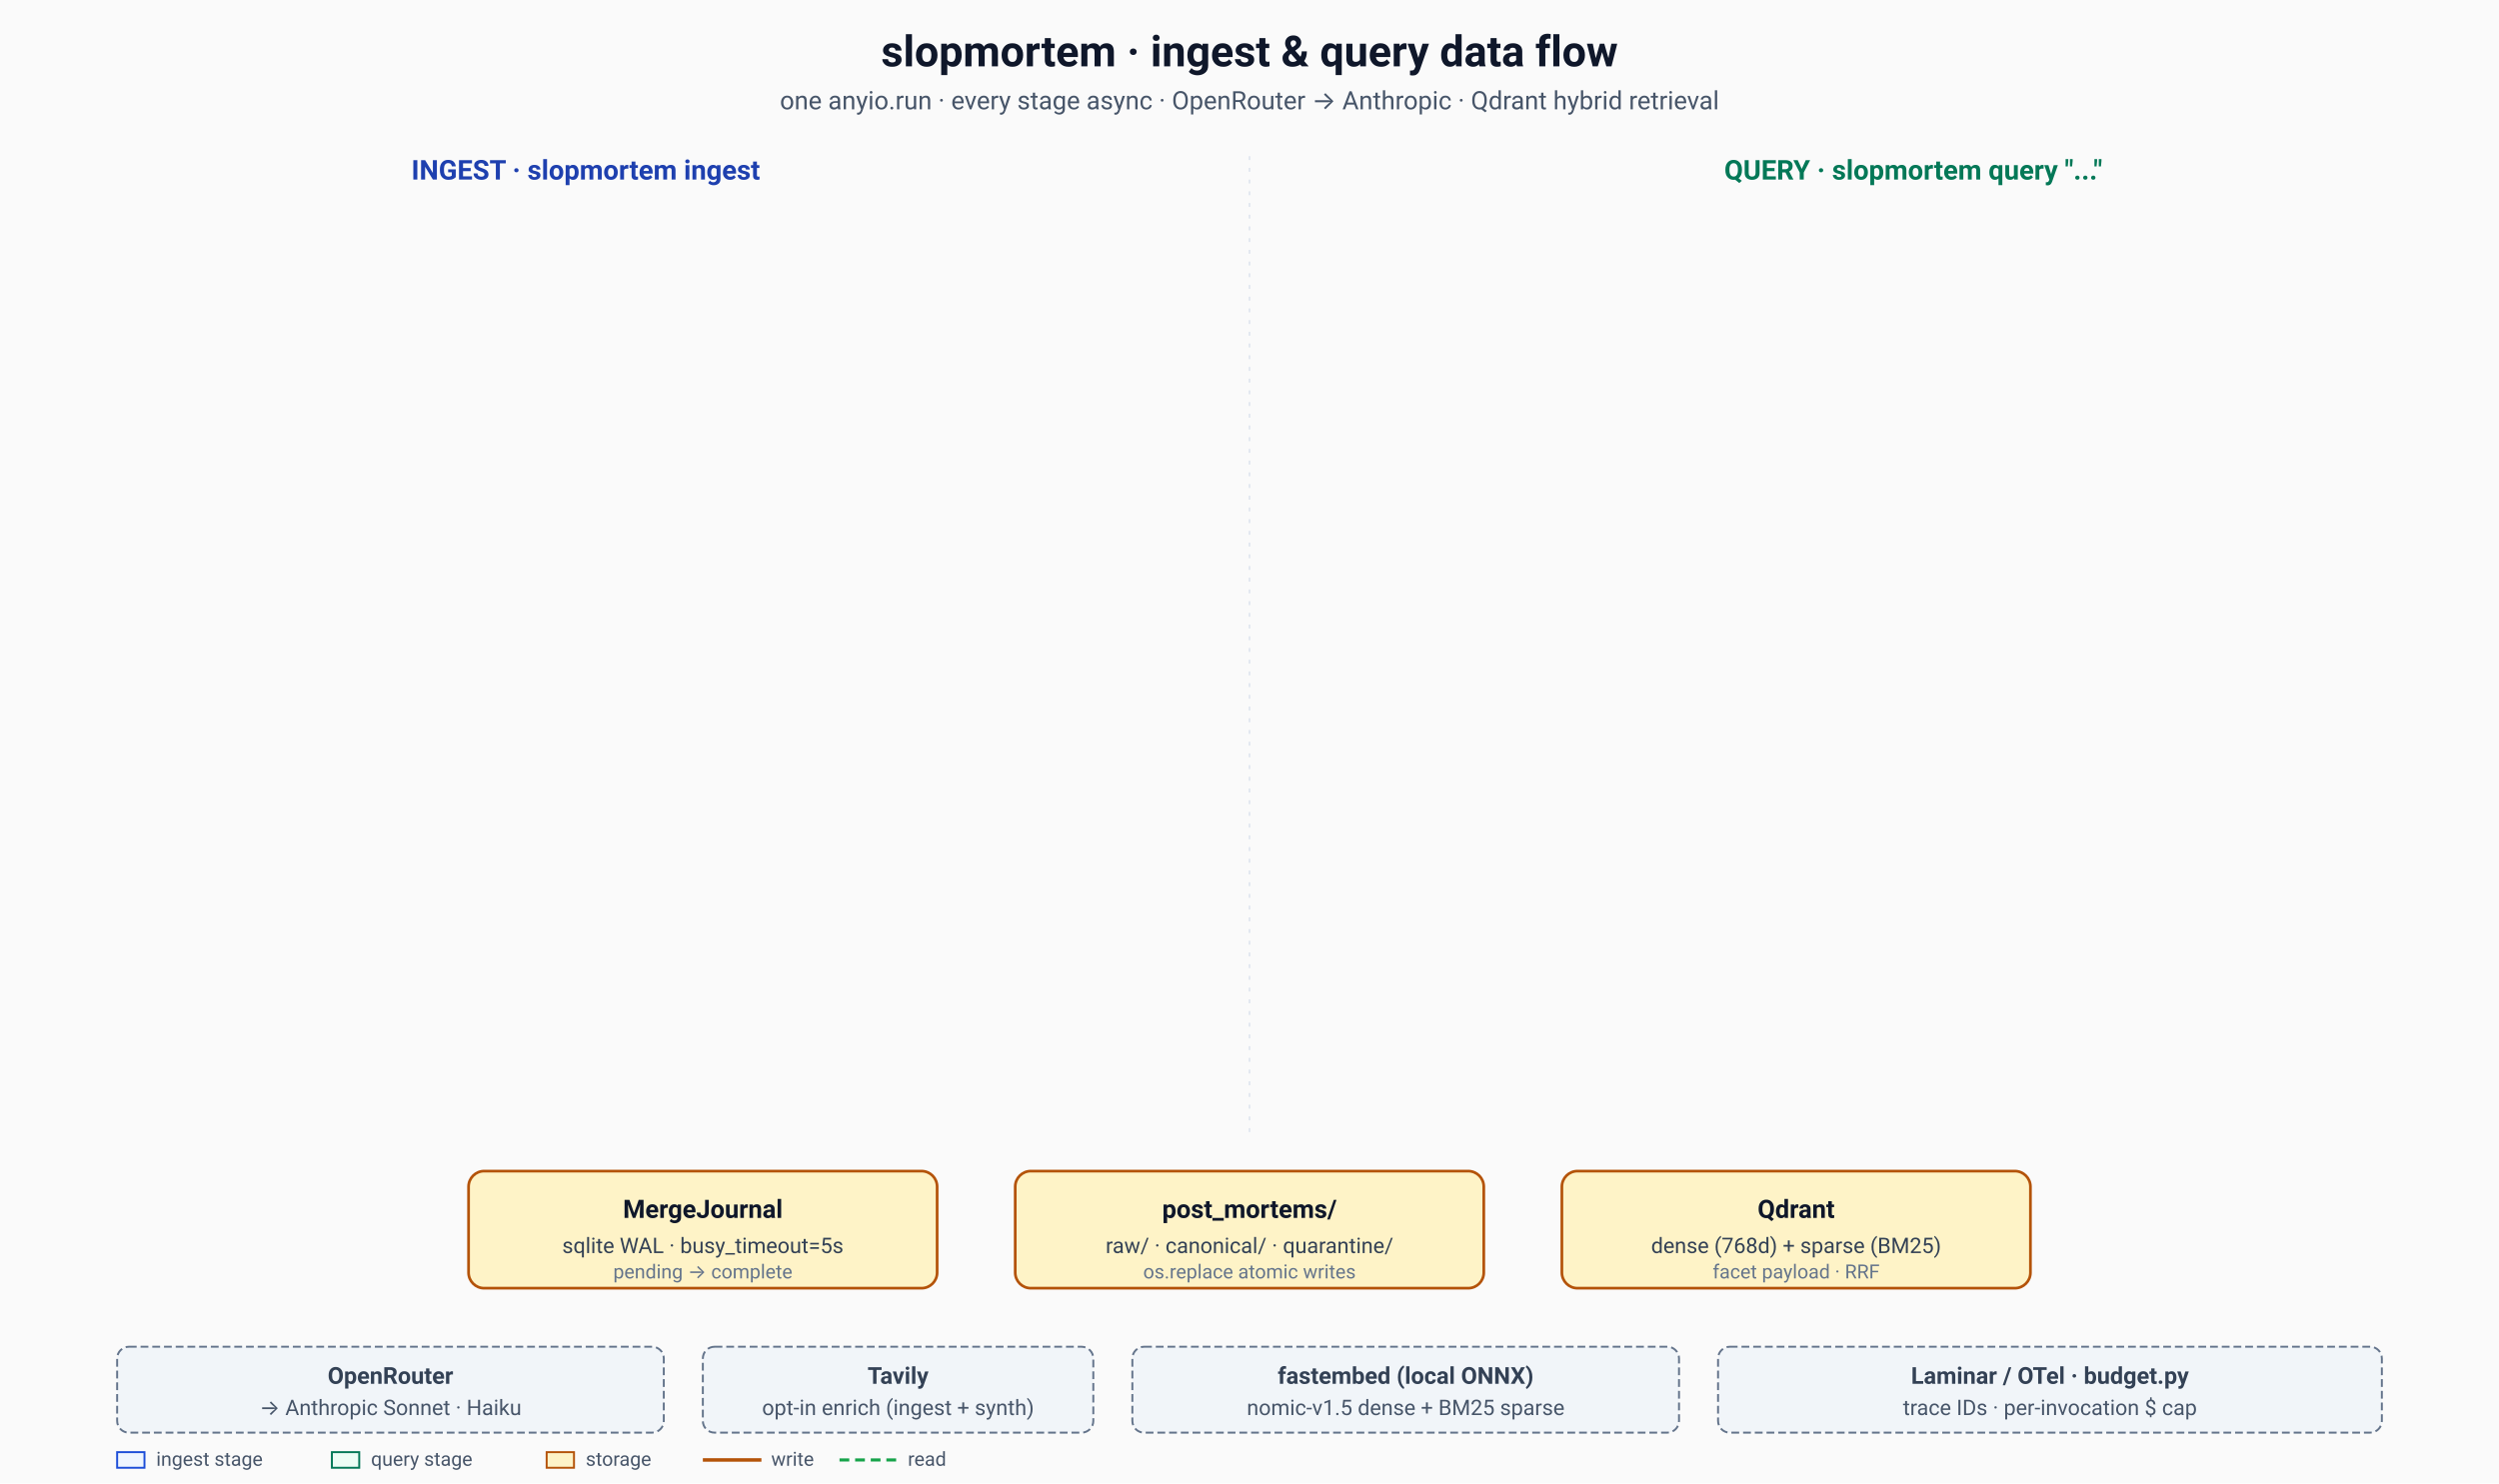
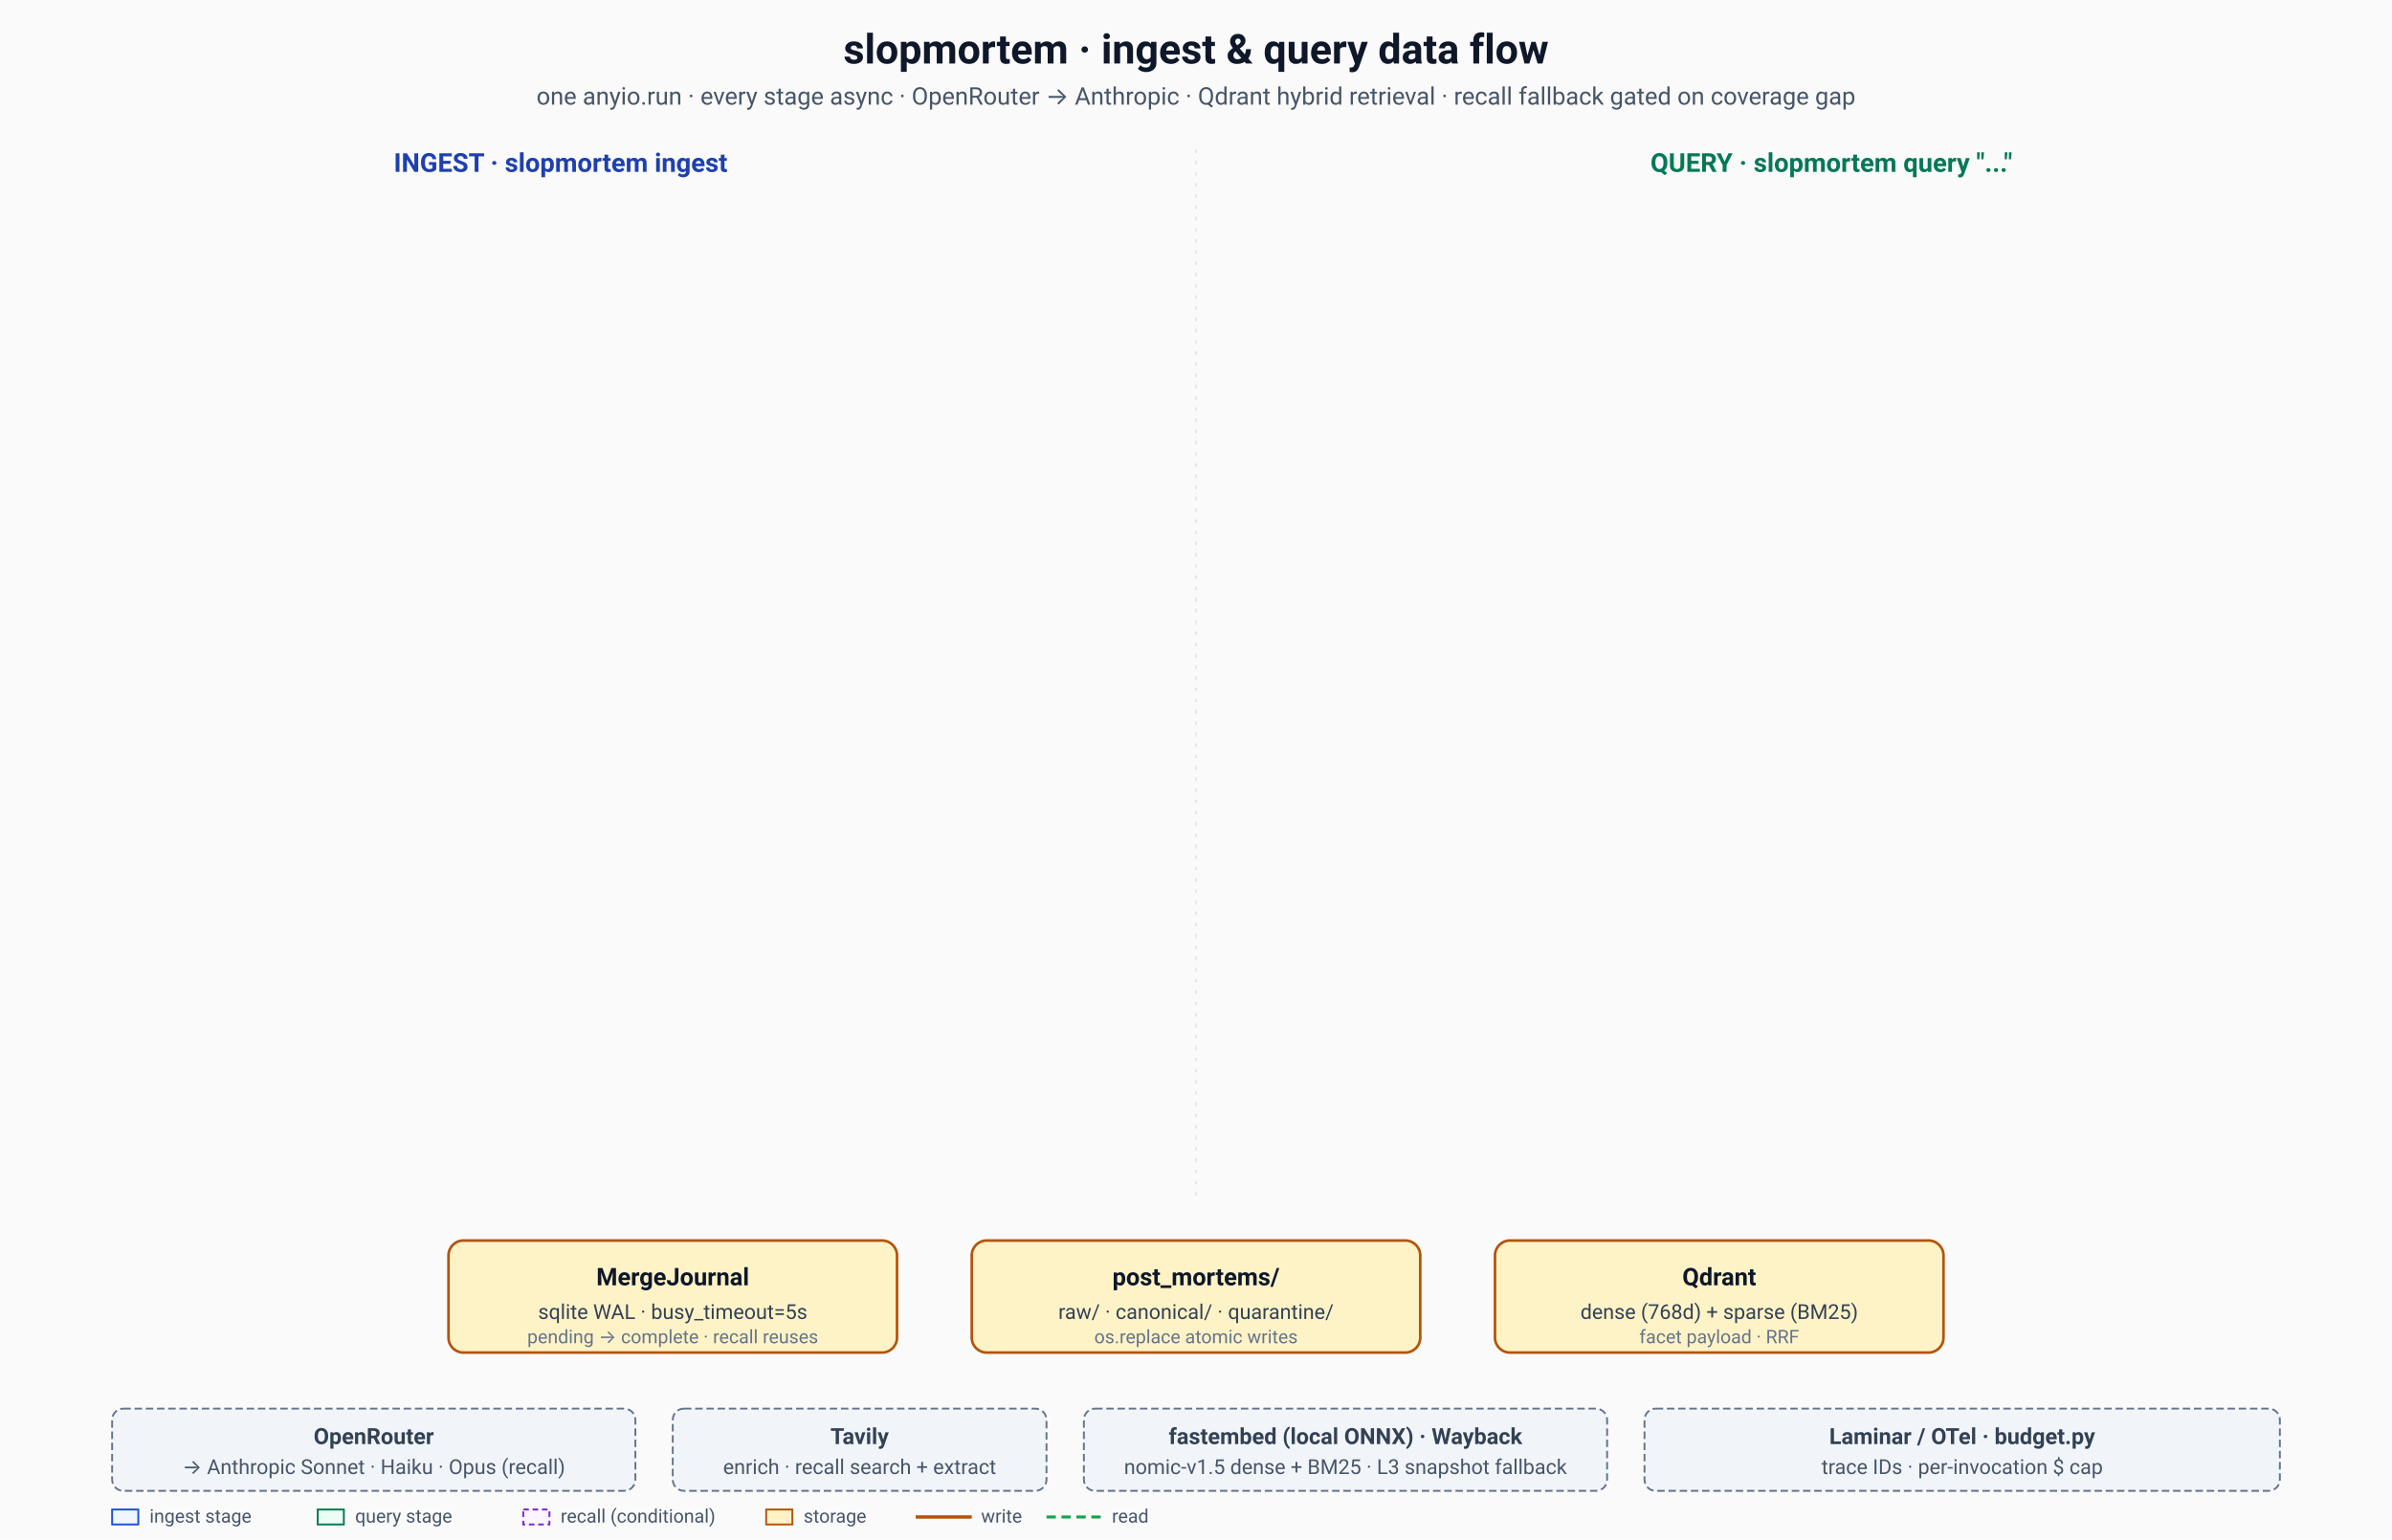
- <svg xmlns="http://www.w3.org/2000/svg" viewBox="0 0 1280 760" width="1280" height="760" font-family="ui-sans-serif, system-ui, -apple-system, Segoe UI, Roboto, sans-serif">
+ <svg xmlns="http://www.w3.org/2000/svg" viewBox="0 0 1280 824" width="1280" height="824" font-family="ui-sans-serif, system-ui, -apple-system, Segoe UI, Roboto, sans-serif">
  <defs>
    <marker id="ah-blue" viewBox="0 0 10 10" refX="9" refY="5" markerWidth="7" markerHeight="7" orient="auto">
      <path d="M0 0 L10 5 L0 10 z" fill="#2563eb" />
    </marker>
    <marker id="ah-green" viewBox="0 0 10 10" refX="9" refY="5" markerWidth="7" markerHeight="7" orient="auto">
      <path d="M0 0 L10 5 L0 10 z" fill="#16a34a" />
    </marker>
    <marker id="ah-amber" viewBox="0 0 10 10" refX="9" refY="5" markerWidth="7" markerHeight="7" orient="auto">
      <path d="M0 0 L10 5 L0 10 z" fill="#b45309" />
    </marker>
    <marker id="ah-slate" viewBox="0 0 10 10" refX="9" refY="5" markerWidth="7" markerHeight="7" orient="auto">
      <path d="M0 0 L10 5 L0 10 z" fill="#64748b" />
    </marker>
+     <marker id="ah-purple" viewBox="0 0 10 10" refX="9" refY="5" markerWidth="7" markerHeight="7" orient="auto">
+       <path d="M0 0 L10 5 L0 10 z" fill="#7e22ce" />
+     </marker>
  </defs>
-   <rect width="1280" height="760" fill="#fafafa" />
+   <rect width="1280" height="824" fill="#fafafa" />
  <rect x="-20" y="-20" width="1" height="1" opacity="0">
-     <animate id="loop" attributeName="x" from="-20" to="-20" dur="26s" begin="0s;loop.end" />
+     <animate id="loop" attributeName="x" from="-20" to="-20" dur="28s" begin="0s;loop.end" />
  </rect>
  <text x="640" y="34" text-anchor="middle" font-size="22" font-weight="700" fill="#0f172a">
    slopmortem · ingest &amp; query data flow
  </text>
  <text x="640" y="56" text-anchor="middle" font-size="13" fill="#475569">
-     one anyio.run · every stage async · OpenRouter → Anthropic · Qdrant hybrid retrieval
+     one anyio.run · every stage async · OpenRouter → Anthropic · Qdrant hybrid retrieval · recall fallback gated on coverage gap
  </text>
-   <line x1="640" y1="80" x2="640" y2="580" stroke="#e2e8f0" stroke-width="1" stroke-dasharray="2 4" />
+   <line x1="640" y1="80" x2="640" y2="644" stroke="#e2e8f0" stroke-width="1" stroke-dasharray="2 4" />
  <text x="300" y="92" text-anchor="middle" font-size="14" font-weight="700" fill="#1e40af">
    INGEST  ·  slopmortem ingest
  </text>
  <text x="980" y="92" text-anchor="middle" font-size="14" font-weight="700" fill="#047857">
    QUERY  ·  slopmortem query "..."
  </text>
  <g opacity="0">
    <animate attributeName="opacity" from="0" to="1" begin="loop.begin+1.0s" dur="0.4s" fill="freeze" />
-     <animate attributeName="opacity" from="1" to="0" begin="loop.begin+24.5s" dur="0.5s" fill="freeze" />
+     <animate attributeName="opacity" from="1" to="0" begin="loop.begin+26.5s" dur="0.5s" fill="freeze" />
    <rect x="60" y="110" width="480" height="36" rx="6" ry="6" fill="#dbeafe" stroke="#1e40af" stroke-width="1.4" />
    <text x="300" y="133" text-anchor="middle" font-size="12" fill="#0f172a">
      Sources  ·  HN Algolia  ·  Wayback  ·  curated YAML  ·  Crunchbase CSV
    </text>
  </g>
  <g opacity="0">
    <animate attributeName="opacity" from="0" to="1" begin="loop.begin+1.5s" dur="0.3s" fill="freeze" />
-     <animate attributeName="opacity" from="1" to="0" begin="loop.begin+24.5s" dur="0.5s" fill="freeze" />
+     <animate attributeName="opacity" from="1" to="0" begin="loop.begin+26.5s" dur="0.5s" fill="freeze" />
    <line x1="300" y1="146" x2="300" y2="156" stroke="#2563eb" stroke-width="1.6" marker-end="url(#ah-blue)" />
  </g>
  <g opacity="0">
    <animate attributeName="opacity" from="0" to="1" begin="loop.begin+1.7s" dur="0.4s" fill="freeze" />
-     <animate attributeName="opacity" from="1" to="0" begin="loop.begin+24.5s" dur="0.5s" fill="freeze" />
+     <animate attributeName="opacity" from="1" to="0" begin="loop.begin+26.5s" dur="0.5s" fill="freeze" />
    <rect x="60" y="158" width="480" height="36" rx="6" ry="6" fill="#eff6ff" stroke="#1d4ed8" stroke-width="1.4" />
    <text x="300" y="181" text-anchor="middle" font-size="12" fill="#0f172a">
      <tspan font-weight="600">Fetch</tspan>  ·  httpx + SSRF guard  ·  trafilatura strips nav / cookies
    </text>
  </g>
  <g opacity="0">
    <animate attributeName="opacity" from="0" to="1" begin="loop.begin+2.3s" dur="0.3s" fill="freeze" />
-     <animate attributeName="opacity" from="1" to="0" begin="loop.begin+24.5s" dur="0.5s" fill="freeze" />
+     <animate attributeName="opacity" from="1" to="0" begin="loop.begin+26.5s" dur="0.5s" fill="freeze" />
    <line x1="300" y1="194" x2="300" y2="204" stroke="#2563eb" stroke-width="1.6" marker-end="url(#ah-blue)" />
  </g>
  <g opacity="0">
    <animate attributeName="opacity" from="0" to="1" begin="loop.begin+2.5s" dur="0.4s" fill="freeze" />
-     <animate attributeName="opacity" from="1" to="0" begin="loop.begin+24.5s" dur="0.5s" fill="freeze" />
+     <animate attributeName="opacity" from="1" to="0" begin="loop.begin+26.5s" dur="0.5s" fill="freeze" />
    <rect x="60" y="206" width="480" height="36" rx="6" ry="6" fill="#eff6ff" stroke="#1d4ed8" stroke-width="1.4" />
    <text x="300" y="229" text-anchor="middle" font-size="12" fill="#0f172a">
      <tspan font-weight="600">Extract + slop classifier</tspan>  ·  length floor  ·  Haiku reject → quarantine/
    </text>
  </g>
  <g opacity="0">
    <animate attributeName="opacity" from="0" to="1" begin="loop.begin+3.1s" dur="0.3s" fill="freeze" />
-     <animate attributeName="opacity" from="1" to="0" begin="loop.begin+24.5s" dur="0.5s" fill="freeze" />
+     <animate attributeName="opacity" from="1" to="0" begin="loop.begin+26.5s" dur="0.5s" fill="freeze" />
    <line x1="300" y1="242" x2="300" y2="252" stroke="#2563eb" stroke-width="1.6" marker-end="url(#ah-blue)" />
  </g>
  <g opacity="0">
    <animate attributeName="opacity" from="0" to="1" begin="loop.begin+3.3s" dur="0.4s" fill="freeze" />
-     <animate attributeName="opacity" from="1" to="0" begin="loop.begin+24.5s" dur="0.5s" fill="freeze" />
+     <animate attributeName="opacity" from="1" to="0" begin="loop.begin+26.5s" dur="0.5s" fill="freeze" />
    <rect x="60" y="254" width="480" height="52" rx="6" ry="6" fill="#eff6ff" stroke="#1d4ed8" stroke-width="1.4" />
    <text x="300" y="273" text-anchor="middle" font-size="12" fill="#0f172a">
      <tspan font-weight="600">LLM fan-out</tspan>  ·  facet + rerank-summary  ·  2 Haiku calls / doc
    </text>
    <text x="300" y="291" text-anchor="middle" font-size="11" fill="#334155">
      anyio.CapacityLimiter(20)  ·  1h cache (warmed by 1 sync call)  ·  Tavily enrich
    </text>
  </g>
  <g opacity="0">
    <animate attributeName="opacity" from="0" to="1" begin="loop.begin+3.9s" dur="0.3s" fill="freeze" />
-     <animate attributeName="opacity" from="1" to="0" begin="loop.begin+24.5s" dur="0.5s" fill="freeze" />
+     <animate attributeName="opacity" from="1" to="0" begin="loop.begin+26.5s" dur="0.5s" fill="freeze" />
    <line x1="300" y1="306" x2="300" y2="316" stroke="#2563eb" stroke-width="1.6" marker-end="url(#ah-blue)" />
  </g>
  <g opacity="0">
    <animate attributeName="opacity" from="0" to="1" begin="loop.begin+4.1s" dur="0.4s" fill="freeze" />
-     <animate attributeName="opacity" from="1" to="0" begin="loop.begin+24.5s" dur="0.5s" fill="freeze" />
+     <animate attributeName="opacity" from="1" to="0" begin="loop.begin+26.5s" dur="0.5s" fill="freeze" />
    <rect x="60" y="318" width="480" height="36" rx="6" ry="6" fill="#eff6ff" stroke="#1d4ed8" stroke-width="1.4" />
    <text x="300" y="341" text-anchor="middle" font-size="12" fill="#0f172a">
      <tspan font-weight="600">Embed</tspan>  ·  fastembed nomic-v1.5 dense (768d) + BM25 sparse
    </text>
  </g>
  <g opacity="0">
    <animate attributeName="opacity" from="0" to="1" begin="loop.begin+4.7s" dur="0.3s" fill="freeze" />
-     <animate attributeName="opacity" from="1" to="0" begin="loop.begin+24.5s" dur="0.5s" fill="freeze" />
+     <animate attributeName="opacity" from="1" to="0" begin="loop.begin+26.5s" dur="0.5s" fill="freeze" />
    <line x1="300" y1="354" x2="300" y2="364" stroke="#2563eb" stroke-width="1.6" marker-end="url(#ah-blue)" />
  </g>
  <g opacity="0">
    <animate attributeName="opacity" from="0" to="1" begin="loop.begin+4.9s" dur="0.4s" fill="freeze" />
-     <animate attributeName="opacity" from="1" to="0" begin="loop.begin+24.5s" dur="0.5s" fill="freeze" />
+     <animate attributeName="opacity" from="1" to="0" begin="loop.begin+26.5s" dur="0.5s" fill="freeze" />
    <rect x="60" y="366" width="480" height="36" rx="6" ry="6" fill="#eff6ff" stroke="#1d4ed8" stroke-width="1.4" />
    <text x="300" y="389" text-anchor="middle" font-size="12" fill="#0f172a">
      <tspan font-weight="600">Entity resolution</tspan>  ·  domain → embed sim → Haiku tiebreak
    </text>
  </g>
  <g opacity="0">
    <animate attributeName="opacity" from="0" to="1" begin="loop.begin+5.5s" dur="0.3s" fill="freeze" />
-     <animate attributeName="opacity" from="1" to="0" begin="loop.begin+24.5s" dur="0.5s" fill="freeze" />
+     <animate attributeName="opacity" from="1" to="0" begin="loop.begin+26.5s" dur="0.5s" fill="freeze" />
    <line x1="300" y1="402" x2="300" y2="412" stroke="#2563eb" stroke-width="1.6" marker-end="url(#ah-blue)" />
  </g>
  <g opacity="0">
    <animate attributeName="opacity" from="0" to="1" begin="loop.begin+5.7s" dur="0.4s" fill="freeze" />
-     <animate attributeName="opacity" from="1" to="0" begin="loop.begin+24.5s" dur="0.5s" fill="freeze" />
+     <animate attributeName="opacity" from="1" to="0" begin="loop.begin+26.5s" dur="0.5s" fill="freeze" />
    <rect x="60" y="414" width="480" height="52" rx="6" ry="6" fill="#eff6ff" stroke="#1d4ed8" stroke-width="1.4" />
    <text x="300" y="433" text-anchor="middle" font-size="12" fill="#0f172a">
      <tspan font-weight="600">Merge (transactional)</tspan>
    </text>
    <text x="300" y="451" text-anchor="middle" font-size="11" fill="#334155">
      journal=pending → md via os.replace → qdrant upsert → journal=complete
    </text>
  </g>
  <g opacity="0">
    <animate attributeName="opacity" from="0" to="1" begin="loop.begin+6.3s" dur="0.4s" fill="freeze" />
-     <animate attributeName="opacity" from="1" to="0" begin="loop.begin+24.5s" dur="0.5s" fill="freeze" />
-     <path d="M 160 466 C 160 540, 360 540, 360 600" fill="none" stroke="#b45309" stroke-width="1.8" marker-end="url(#ah-amber)" />
-     <text x="200" y="540" font-size="10" fill="#b45309" font-style="italic">write</text>
+     <animate attributeName="opacity" from="1" to="0" begin="loop.begin+26.5s" dur="0.5s" fill="freeze" />
+     <path d="M 160 466 C 160 600, 360 600, 360 664" fill="none" stroke="#b45309" stroke-width="1.8" marker-end="url(#ah-amber)" />
+     <text x="200" y="600" font-size="10" fill="#b45309" font-style="italic">write</text>
  </g>
  <g opacity="0">
    <animate attributeName="opacity" from="0" to="1" begin="loop.begin+6.4s" dur="0.4s" fill="freeze" />
-     <animate attributeName="opacity" from="1" to="0" begin="loop.begin+24.5s" dur="0.5s" fill="freeze" />
-     <path d="M 300 466 C 300 540, 640 540, 640 600" fill="none" stroke="#b45309" stroke-width="1.8" marker-end="url(#ah-amber)" />
-     <text x="470" y="525" font-size="10" fill="#b45309" font-style="italic">write</text>
+     <animate attributeName="opacity" from="1" to="0" begin="loop.begin+26.5s" dur="0.5s" fill="freeze" />
+     <path d="M 300 466 C 300 600, 640 600, 640 664" fill="none" stroke="#b45309" stroke-width="1.8" marker-end="url(#ah-amber)" />
+     <text x="470" y="585" font-size="10" fill="#b45309" font-style="italic">write</text>
  </g>
  <g opacity="0">
    <animate attributeName="opacity" from="0" to="1" begin="loop.begin+6.5s" dur="0.4s" fill="freeze" />
-     <animate attributeName="opacity" from="1" to="0" begin="loop.begin+24.5s" dur="0.5s" fill="freeze" />
-     <path d="M 440 466 C 440 540, 920 540, 920 600" fill="none" stroke="#b45309" stroke-width="1.8" marker-end="url(#ah-amber)" />
-     <text x="700" y="510" font-size="10" fill="#b45309" font-style="italic">upsert</text>
+     <animate attributeName="opacity" from="1" to="0" begin="loop.begin+26.5s" dur="0.5s" fill="freeze" />
+     <path d="M 440 466 C 440 600, 920 600, 920 664" fill="none" stroke="#b45309" stroke-width="1.8" marker-end="url(#ah-amber)" />
+     <text x="700" y="570" font-size="10" fill="#b45309" font-style="italic">upsert</text>
  </g>
  <g opacity="0">
    <animate attributeName="opacity" from="0" to="1" begin="loop.begin+8.5s" dur="0.4s" fill="freeze" />
-     <animate attributeName="opacity" from="1" to="0" begin="loop.begin+24.5s" dur="0.5s" fill="freeze" />
+     <animate attributeName="opacity" from="1" to="0" begin="loop.begin+26.5s" dur="0.5s" fill="freeze" />
    <rect x="740" y="110" width="480" height="36" rx="6" ry="6" fill="#dcfce7" stroke="#166534" stroke-width="1.4" />
    <text x="980" y="133" text-anchor="middle" font-size="12" fill="#0f172a">
      User pitch  ·  slopmortem query  "marketplace for industrial scrap metal"
    </text>
  </g>
  <g opacity="0">
    <animate attributeName="opacity" from="0" to="1" begin="loop.begin+9.0s" dur="0.3s" fill="freeze" />
-     <animate attributeName="opacity" from="1" to="0" begin="loop.begin+24.5s" dur="0.5s" fill="freeze" />
+     <animate attributeName="opacity" from="1" to="0" begin="loop.begin+26.5s" dur="0.5s" fill="freeze" />
    <line x1="980" y1="146" x2="980" y2="156" stroke="#16a34a" stroke-width="1.6" marker-end="url(#ah-green)" />
  </g>
  <g opacity="0">
    <animate attributeName="opacity" from="0" to="1" begin="loop.begin+9.2s" dur="0.4s" fill="freeze" />
-     <animate attributeName="opacity" from="1" to="0" begin="loop.begin+24.5s" dur="0.5s" fill="freeze" />
+     <animate attributeName="opacity" from="1" to="0" begin="loop.begin+26.5s" dur="0.5s" fill="freeze" />
    <rect x="740" y="158" width="480" height="36" rx="6" ry="6" fill="#ecfdf5" stroke="#047857" stroke-width="1.4" />
    <text x="980" y="181" text-anchor="middle" font-size="12" fill="#0f172a">
      <tspan font-weight="600">facet_extract</tspan>  ·  Haiku  →  sector / business-model / stage
    </text>
  </g>
  <g opacity="0">
    <animate attributeName="opacity" from="0" to="1" begin="loop.begin+9.8s" dur="0.3s" fill="freeze" />
-     <animate attributeName="opacity" from="1" to="0" begin="loop.begin+24.5s" dur="0.5s" fill="freeze" />
+     <animate attributeName="opacity" from="1" to="0" begin="loop.begin+26.5s" dur="0.5s" fill="freeze" />
    <line x1="980" y1="194" x2="980" y2="204" stroke="#16a34a" stroke-width="1.6" marker-end="url(#ah-green)" />
  </g>
  <g opacity="0">
    <animate attributeName="opacity" from="0" to="1" begin="loop.begin+10.0s" dur="0.4s" fill="freeze" />
-     <animate attributeName="opacity" from="1" to="0" begin="loop.begin+24.5s" dur="0.5s" fill="freeze" />
+     <animate attributeName="opacity" from="1" to="0" begin="loop.begin+26.5s" dur="0.5s" fill="freeze" />
    <rect x="740" y="206" width="480" height="36" rx="6" ry="6" fill="#ecfdf5" stroke="#047857" stroke-width="1.4" />
    <text x="980" y="229" text-anchor="middle" font-size="12" fill="#0f172a">
      <tspan font-weight="600">Embed</tspan>  ·  dense + sparse  ·  fastembed local (free)
    </text>
  </g>
  <g opacity="0">
    <animate attributeName="opacity" from="0" to="1" begin="loop.begin+10.6s" dur="0.3s" fill="freeze" />
-     <animate attributeName="opacity" from="1" to="0" begin="loop.begin+24.5s" dur="0.5s" fill="freeze" />
+     <animate attributeName="opacity" from="1" to="0" begin="loop.begin+26.5s" dur="0.5s" fill="freeze" />
    <line x1="980" y1="242" x2="980" y2="252" stroke="#16a34a" stroke-width="1.6" marker-end="url(#ah-green)" />
  </g>
  <g opacity="0">
    <animate attributeName="opacity" from="0" to="1" begin="loop.begin+10.8s" dur="0.4s" fill="freeze" />
-     <animate attributeName="opacity" from="1" to="0" begin="loop.begin+24.5s" dur="0.5s" fill="freeze" />
+     <animate attributeName="opacity" from="1" to="0" begin="loop.begin+26.5s" dur="0.5s" fill="freeze" />
    <rect x="740" y="254" width="480" height="52" rx="6" ry="6" fill="#ecfdf5" stroke="#047857" stroke-width="1.4" />
    <text x="980" y="273" text-anchor="middle" font-size="12" fill="#0f172a">
      <tspan font-weight="600">Retrieve</tspan>  ·  Qdrant prefetch  (dense ‖ sparse ‖ facet-filtered)
    </text>
    <text x="980" y="291" text-anchor="middle" font-size="11" fill="#334155">
      server-side Reciprocal Rank Fusion  →  top 30  ·  no HyDE / no rewrite
    </text>
  </g>
  <g opacity="0">
    <animate attributeName="opacity" from="0" to="1" begin="loop.begin+11.1s" dur="0.4s" fill="freeze" />
-     <animate attributeName="opacity" from="1" to="0" begin="loop.begin+24.5s" dur="0.5s" fill="freeze" />
-     <path d="M 920 600 C 920 480, 740 380, 740 290" fill="none" stroke="#16a34a" stroke-width="1.6" stroke-dasharray="5 3" marker-end="url(#ah-green)" />
-     <text x="800" y="475" font-size="10" fill="#15803d" font-style="italic">read</text>
+     <animate attributeName="opacity" from="1" to="0" begin="loop.begin+26.5s" dur="0.5s" fill="freeze" />
+     <path d="M 920 664 C 920 530, 740 400, 740 290" fill="none" stroke="#16a34a" stroke-width="1.6" stroke-dasharray="5 3" marker-end="url(#ah-green)" />
+     <text x="800" y="540" font-size="10" fill="#15803d" font-style="italic">read</text>
  </g>
  <g opacity="0">
    <animate attributeName="opacity" from="0" to="1" begin="loop.begin+11.4s" dur="0.3s" fill="freeze" />
-     <animate attributeName="opacity" from="1" to="0" begin="loop.begin+24.5s" dur="0.5s" fill="freeze" />
+     <animate attributeName="opacity" from="1" to="0" begin="loop.begin+26.5s" dur="0.5s" fill="freeze" />
    <line x1="980" y1="306" x2="980" y2="316" stroke="#16a34a" stroke-width="1.6" marker-end="url(#ah-green)" />
  </g>
  <g opacity="0">
    <animate attributeName="opacity" from="0" to="1" begin="loop.begin+11.6s" dur="0.4s" fill="freeze" />
-     <animate attributeName="opacity" from="1" to="0" begin="loop.begin+24.5s" dur="0.5s" fill="freeze" />
+     <animate attributeName="opacity" from="1" to="0" begin="loop.begin+26.5s" dur="0.5s" fill="freeze" />
    <rect x="740" y="318" width="480" height="36" rx="6" ry="6" fill="#ecfdf5" stroke="#047857" stroke-width="1.4" />
    <text x="980" y="341" text-anchor="middle" font-size="12" fill="#0f172a">
      <tspan font-weight="600">llm_rerank</tspan>  ·  one Sonnet call  ·  JSON schema  →  top 5
    </text>
  </g>
  <g opacity="0">
-     <animate attributeName="opacity" from="0" to="1" begin="loop.begin+12.2s" dur="0.3s" fill="freeze" />
-     <animate attributeName="opacity" from="1" to="0" begin="loop.begin+24.5s" dur="0.5s" fill="freeze" />
-     <line x1="980" y1="354" x2="980" y2="364" stroke="#16a34a" stroke-width="1.6" marker-end="url(#ah-green)" />
-   </g>
-   <g opacity="0">
-     <animate attributeName="opacity" from="0" to="1" begin="loop.begin+12.4s" dur="0.4s" fill="freeze" />
-     <animate attributeName="opacity" from="1" to="0" begin="loop.begin+24.5s" dur="0.5s" fill="freeze" />
-     <rect x="740" y="366" width="480" height="52" rx="6" ry="6" fill="#ecfdf5" stroke="#047857" stroke-width="1.4" />
-     <text x="980" y="385" text-anchor="middle" font-size="12" fill="#0f172a">
+     <animate attributeName="opacity" from="0" to="1" begin="loop.begin+12.0s" dur="0.3s" fill="freeze" />
+     <animate attributeName="opacity" from="1" to="0" begin="loop.begin+26.5s" dur="0.5s" fill="freeze" />
+     <line x1="980" y1="354" x2="980" y2="364" stroke="#7e22ce" stroke-width="1.6" stroke-dasharray="4 3" marker-end="url(#ah-purple)" />
+     <text x="1040" y="362" font-size="10" fill="#7e22ce" font-style="italic">
+       if coverage_gap or --force-llm-recall
+     </text>
+   </g>
+   <g opacity="0">
+     <animate attributeName="opacity" from="0" to="1" begin="loop.begin+12.2s" dur="0.4s" fill="freeze" />
+     <animate attributeName="opacity" from="1" to="0" begin="loop.begin+26.5s" dur="0.5s" fill="freeze" />
+     <rect x="740" y="366" width="480" height="64" rx="6" ry="6" fill="#faf5ff" stroke="#7e22ce" stroke-width="1.6" stroke-dasharray="5 3" />
+     <text x="980" y="384" text-anchor="middle" font-size="12" fill="#0f172a">
+       <tspan font-weight="600">llm_recall + recall_verify</tspan>  ·  Opus + tavily_search tool  ·  conditional
+     </text>
+     <text x="980" y="402" text-anchor="middle" font-size="11" fill="#334155">
+       L0 search head → L2 HEAD → L3 GET + extract → L5 Haiku deathness (≥0.85 dead / ≥0.85 strug)
+     </text>
+     <text x="980" y="419" text-anchor="middle" font-size="11" fill="#334155">
+       admitted → persist via ingest writers → re-retrieve · re-rerank under post-recall floor
+     </text>
+   </g>
+   <g opacity="0">
+     <animate attributeName="opacity" from="0" to="1" begin="loop.begin+12.5s" dur="0.4s" fill="freeze" />
+     <animate attributeName="opacity" from="1" to="0" begin="loop.begin+26.5s" dur="0.5s" fill="freeze" />
+     <path d="M 740 410 C 600 510, 500 690, 460 754" fill="none" stroke="#7e22ce" stroke-width="1.4" stroke-dasharray="4 3" marker-end="url(#ah-purple)" />
+     <text x="540" y="600" font-size="10" fill="#7e22ce" font-style="italic">search + extract</text>
+   </g>
+   <g opacity="0">
+     <animate attributeName="opacity" from="0" to="1" begin="loop.begin+12.6s" dur="0.4s" fill="freeze" />
+     <animate attributeName="opacity" from="1" to="0" begin="loop.begin+26.5s" dur="0.5s" fill="freeze" />
+     <path d="M 920 430 C 920 540, 920 600, 920 658" fill="none" stroke="#7e22ce" stroke-width="1.4" stroke-dasharray="4 3" marker-end="url(#ah-purple)" />
+     <text x="935" y="555" font-size="10" fill="#7e22ce" font-style="italic">admitted upsert</text>
+   </g>
+   <g opacity="0">
+     <animate attributeName="opacity" from="0" to="1" begin="loop.begin+12.9s" dur="0.3s" fill="freeze" />
+     <animate attributeName="opacity" from="1" to="0" begin="loop.begin+26.5s" dur="0.5s" fill="freeze" />
+     <line x1="980" y1="430" x2="980" y2="440" stroke="#16a34a" stroke-width="1.6" marker-end="url(#ah-green)" />
+   </g>
+   <g opacity="0">
+     <animate attributeName="opacity" from="0" to="1" begin="loop.begin+13.1s" dur="0.4s" fill="freeze" />
+     <animate attributeName="opacity" from="1" to="0" begin="loop.begin+26.5s" dur="0.5s" fill="freeze" />
+     <rect x="740" y="442" width="480" height="52" rx="6" ry="6" fill="#ecfdf5" stroke="#047857" stroke-width="1.4" />
+     <text x="980" y="461" text-anchor="middle" font-size="12" fill="#0f172a">
      <tspan font-weight="600">synthesize × N</tspan>  ·  Sonnet + tools (get_post_mortem / search_corpus)
    </text>
-     <text x="980" y="403" text-anchor="middle" font-size="11" fill="#334155">
+     <text x="980" y="479" text-anchor="middle" font-size="11" fill="#334155">
      first call warms 1h cache (cache_creation_tokens&gt;0)  ·  fan out under CapacityLimiter(N)
    </text>
  </g>
  <g opacity="0">
-     <animate attributeName="opacity" from="0" to="1" begin="loop.begin+12.7s" dur="0.4s" fill="freeze" />
-     <animate attributeName="opacity" from="1" to="0" begin="loop.begin+24.5s" dur="0.5s" fill="freeze" />
-     <path d="M 640 600 C 640 500, 740 470, 740 410" fill="none" stroke="#16a34a" stroke-width="1.6" stroke-dasharray="5 3" marker-end="url(#ah-green)" />
-     <text x="650" y="495" font-size="10" fill="#15803d" font-style="italic">tool read</text>
-   </g>
-   <g opacity="0">
-     <animate attributeName="opacity" from="0" to="1" begin="loop.begin+13.0s" dur="0.3s" fill="freeze" />
-     <animate attributeName="opacity" from="1" to="0" begin="loop.begin+24.5s" dur="0.5s" fill="freeze" />
-     <line x1="980" y1="418" x2="980" y2="428" stroke="#16a34a" stroke-width="1.6" marker-end="url(#ah-green)" />
-   </g>
-   <g opacity="0">
-     <animate attributeName="opacity" from="0" to="1" begin="loop.begin+13.2s" dur="0.4s" fill="freeze" />
-     <animate attributeName="opacity" from="1" to="0" begin="loop.begin+24.5s" dur="0.5s" fill="freeze" />
-     <rect x="740" y="430" width="480" height="36" rx="6" ry="6" fill="#ecfdf5" stroke="#047857" stroke-width="1.4" />
-     <text x="980" y="453" text-anchor="middle" font-size="12" fill="#0f172a">
+     <animate attributeName="opacity" from="0" to="1" begin="loop.begin+13.4s" dur="0.4s" fill="freeze" />
+     <animate attributeName="opacity" from="1" to="0" begin="loop.begin+26.5s" dur="0.5s" fill="freeze" />
+     <path d="M 640 664 C 640 560, 740 510, 740 480" fill="none" stroke="#16a34a" stroke-width="1.6" stroke-dasharray="5 3" marker-end="url(#ah-green)" />
+     <text x="660" y="555" font-size="10" fill="#15803d" font-style="italic">tool read</text>
+   </g>
+   <g opacity="0">
+     <animate attributeName="opacity" from="0" to="1" begin="loop.begin+13.7s" dur="0.3s" fill="freeze" />
+     <animate attributeName="opacity" from="1" to="0" begin="loop.begin+26.5s" dur="0.5s" fill="freeze" />
+     <line x1="980" y1="494" x2="980" y2="504" stroke="#16a34a" stroke-width="1.6" marker-end="url(#ah-green)" />
+   </g>
+   <g opacity="0">
+     <animate attributeName="opacity" from="0" to="1" begin="loop.begin+13.9s" dur="0.4s" fill="freeze" />
+     <animate attributeName="opacity" from="1" to="0" begin="loop.begin+26.5s" dur="0.5s" fill="freeze" />
+     <rect x="740" y="506" width="480" height="36" rx="6" ry="6" fill="#ecfdf5" stroke="#047857" stroke-width="1.4" />
+     <text x="980" y="529" text-anchor="middle" font-size="12" fill="#0f172a">
      <tspan font-weight="600">consolidate_risks</tspan>  ·  Sonnet  ·  merge paraphrases · ground in pitch
    </text>
  </g>
  <g opacity="0">
-     <animate attributeName="opacity" from="0" to="1" begin="loop.begin+13.8s" dur="0.3s" fill="freeze" />
-     <animate attributeName="opacity" from="1" to="0" begin="loop.begin+24.5s" dur="0.5s" fill="freeze" />
-     <line x1="980" y1="466" x2="980" y2="476" stroke="#16a34a" stroke-width="1.6" marker-end="url(#ah-green)" />
-   </g>
-   <g opacity="0">
-     <animate attributeName="opacity" from="0" to="1" begin="loop.begin+14.0s" dur="0.4s" fill="freeze" />
-     <animate attributeName="opacity" from="1" to="0" begin="loop.begin+24.5s" dur="0.5s" fill="freeze" />
-     <rect x="740" y="478" width="480" height="36" rx="6" ry="6" fill="#ecfdf5" stroke="#047857" stroke-width="1.4" />
-     <text x="980" y="501" text-anchor="middle" font-size="12" fill="#0f172a">
+     <animate attributeName="opacity" from="0" to="1" begin="loop.begin+14.5s" dur="0.3s" fill="freeze" />
+     <animate attributeName="opacity" from="1" to="0" begin="loop.begin+26.5s" dur="0.5s" fill="freeze" />
+     <line x1="980" y1="542" x2="980" y2="552" stroke="#16a34a" stroke-width="1.6" marker-end="url(#ah-green)" />
+   </g>
+   <g opacity="0">
+     <animate attributeName="opacity" from="0" to="1" begin="loop.begin+14.7s" dur="0.4s" fill="freeze" />
+     <animate attributeName="opacity" from="1" to="0" begin="loop.begin+26.5s" dur="0.5s" fill="freeze" />
+     <rect x="740" y="554" width="480" height="36" rx="6" ry="6" fill="#ecfdf5" stroke="#047857" stroke-width="1.4" />
+     <text x="980" y="577" text-anchor="middle" font-size="12" fill="#0f172a">
      <tspan font-weight="600">render</tspan>  ·  Report → Markdown  ·  top risks · per-candidate · footer
    </text>
  </g>
  <g opacity="0">
-     <animate attributeName="opacity" from="0" to="1" begin="loop.begin+14.6s" dur="0.3s" fill="freeze" />
-     <animate attributeName="opacity" from="1" to="0" begin="loop.begin+24.5s" dur="0.5s" fill="freeze" />
-     <line x1="980" y1="514" x2="980" y2="524" stroke="#16a34a" stroke-width="1.6" marker-end="url(#ah-green)" />
-   </g>
-   <g opacity="0">
-     <animate attributeName="opacity" from="0" to="1" begin="loop.begin+14.8s" dur="0.4s" fill="freeze" />
-     <animate attributeName="opacity" from="1" to="0" begin="loop.begin+24.5s" dur="0.5s" fill="freeze" />
-     <rect x="740" y="526" width="480" height="36" rx="6" ry="6" fill="#dcfce7" stroke="#166534" stroke-width="1.4" />
-     <text x="980" y="549" text-anchor="middle" font-size="12" fill="#0f172a">
-       stdout  ·  ~$0.10 warm / $0.30 cold  ·  90–130 s  ·  trace → Laminar
-     </text>
-   </g>
-   <rect x="240" y="600" width="240" height="60" rx="8" ry="8" fill="#fef3c7" stroke="#b45309" stroke-width="1.4" />
-   <text x="360" y="624" text-anchor="middle" font-size="13" font-weight="600" fill="#0f172a">MergeJournal</text>
-   <text x="360" y="642" text-anchor="middle" font-size="11" fill="#334155">sqlite WAL · busy_timeout=5s</text>
-   <text x="360" y="655" text-anchor="middle" font-size="10" fill="#64748b">pending → complete</text>
-   <rect x="520" y="600" width="240" height="60" rx="8" ry="8" fill="#fef3c7" stroke="#b45309" stroke-width="1.4" />
-   <text x="640" y="624" text-anchor="middle" font-size="13" font-weight="600" fill="#0f172a">post_mortems/</text>
-   <text x="640" y="642" text-anchor="middle" font-size="11" fill="#334155">raw/ · canonical/ · quarantine/</text>
-   <text x="640" y="655" text-anchor="middle" font-size="10" fill="#64748b">os.replace atomic writes</text>
-   <rect x="800" y="600" width="240" height="60" rx="8" ry="8" fill="#fef3c7" stroke="#b45309" stroke-width="1.4" />
-   <text x="920" y="624" text-anchor="middle" font-size="13" font-weight="600" fill="#0f172a">Qdrant</text>
-   <text x="920" y="642" text-anchor="middle" font-size="11" fill="#334155">dense (768d) + sparse (BM25)</text>
-   <text x="920" y="655" text-anchor="middle" font-size="10" fill="#64748b">facet payload · RRF</text>
-   <rect x="60" y="690" width="280" height="44" rx="6" ry="6" fill="#f1f5f9" stroke="#64748b" stroke-width="1" stroke-dasharray="4 2" />
-   <text x="200" y="709" text-anchor="middle" font-size="12" font-weight="600" fill="#334155">OpenRouter</text>
-   <text x="200" y="725" text-anchor="middle" font-size="11" fill="#475569">→ Anthropic Sonnet · Haiku</text>
-   <rect x="360" y="690" width="200" height="44" rx="6" ry="6" fill="#f1f5f9" stroke="#64748b" stroke-width="1" stroke-dasharray="4 2" />
-   <text x="460" y="709" text-anchor="middle" font-size="12" font-weight="600" fill="#334155">Tavily</text>
-   <text x="460" y="725" text-anchor="middle" font-size="11" fill="#475569">opt-in enrich (ingest + synth)</text>
-   <rect x="580" y="690" width="280" height="44" rx="6" ry="6" fill="#f1f5f9" stroke="#64748b" stroke-width="1" stroke-dasharray="4 2" />
-   <text x="720" y="709" text-anchor="middle" font-size="12" font-weight="600" fill="#334155">fastembed (local ONNX)</text>
-   <text x="720" y="725" text-anchor="middle" font-size="11" fill="#475569">nomic-v1.5 dense + BM25 sparse</text>
-   <rect x="880" y="690" width="340" height="44" rx="6" ry="6" fill="#f1f5f9" stroke="#64748b" stroke-width="1" stroke-dasharray="4 2" />
-   <text x="1050" y="709" text-anchor="middle" font-size="12" font-weight="600" fill="#334155">Laminar / OTel  ·  budget.py</text>
-   <text x="1050" y="725" text-anchor="middle" font-size="11" fill="#475569">trace IDs · per-invocation $ cap</text>
+     <animate attributeName="opacity" from="0" to="1" begin="loop.begin+15.3s" dur="0.3s" fill="freeze" />
+     <animate attributeName="opacity" from="1" to="0" begin="loop.begin+26.5s" dur="0.5s" fill="freeze" />
+     <line x1="980" y1="590" x2="980" y2="600" stroke="#16a34a" stroke-width="1.6" marker-end="url(#ah-green)" />
+   </g>
+   <g opacity="0">
+     <animate attributeName="opacity" from="0" to="1" begin="loop.begin+15.5s" dur="0.4s" fill="freeze" />
+     <animate attributeName="opacity" from="1" to="0" begin="loop.begin+26.5s" dur="0.5s" fill="freeze" />
+     <rect x="740" y="602" width="480" height="36" rx="6" ry="6" fill="#dcfce7" stroke="#166534" stroke-width="1.4" />
+     <text x="980" y="625" text-anchor="middle" font-size="12" fill="#0f172a">
+       .slopmortem/runs/&lt;ts&gt;-&lt;slug&gt;.md  ·  ~$0.10 warm / $0.30–0.40 w/recall  ·  trace → Laminar
+     </text>
+   </g>
+   <rect x="240" y="664" width="240" height="60" rx="8" ry="8" fill="#fef3c7" stroke="#b45309" stroke-width="1.4" />
+   <text x="360" y="688" text-anchor="middle" font-size="13" font-weight="600" fill="#0f172a">MergeJournal</text>
+   <text x="360" y="706" text-anchor="middle" font-size="11" fill="#334155">sqlite WAL · busy_timeout=5s</text>
+   <text x="360" y="719" text-anchor="middle" font-size="10" fill="#64748b">pending → complete · recall reuses</text>
+   <rect x="520" y="664" width="240" height="60" rx="8" ry="8" fill="#fef3c7" stroke="#b45309" stroke-width="1.4" />
+   <text x="640" y="688" text-anchor="middle" font-size="13" font-weight="600" fill="#0f172a">post_mortems/</text>
+   <text x="640" y="706" text-anchor="middle" font-size="11" fill="#334155">raw/ · canonical/ · quarantine/</text>
+   <text x="640" y="719" text-anchor="middle" font-size="10" fill="#64748b">os.replace atomic writes</text>
+   <rect x="800" y="664" width="240" height="60" rx="8" ry="8" fill="#fef3c7" stroke="#b45309" stroke-width="1.4" />
+   <text x="920" y="688" text-anchor="middle" font-size="13" font-weight="600" fill="#0f172a">Qdrant</text>
+   <text x="920" y="706" text-anchor="middle" font-size="11" fill="#334155">dense (768d) + sparse (BM25)</text>
+   <text x="920" y="719" text-anchor="middle" font-size="10" fill="#64748b">facet payload · RRF</text>
+   <rect x="60" y="754" width="280" height="44" rx="6" ry="6" fill="#f1f5f9" stroke="#64748b" stroke-width="1" stroke-dasharray="4 2" />
+   <text x="200" y="773" text-anchor="middle" font-size="12" font-weight="600" fill="#334155">OpenRouter</text>
+   <text x="200" y="789" text-anchor="middle" font-size="11" fill="#475569">→ Anthropic Sonnet · Haiku · Opus (recall)</text>
+   <rect x="360" y="754" width="200" height="44" rx="6" ry="6" fill="#f1f5f9" stroke="#64748b" stroke-width="1" stroke-dasharray="4 2" />
+   <text x="460" y="773" text-anchor="middle" font-size="12" font-weight="600" fill="#334155">Tavily</text>
+   <text x="460" y="789" text-anchor="middle" font-size="11" fill="#475569">enrich · recall search + extract</text>
+   <rect x="580" y="754" width="280" height="44" rx="6" ry="6" fill="#f1f5f9" stroke="#64748b" stroke-width="1" stroke-dasharray="4 2" />
+   <text x="720" y="773" text-anchor="middle" font-size="12" font-weight="600" fill="#334155">fastembed (local ONNX) · Wayback</text>
+   <text x="720" y="789" text-anchor="middle" font-size="11" fill="#475569">nomic-v1.5 dense + BM25 · L3 snapshot fallback</text>
+   <rect x="880" y="754" width="340" height="44" rx="6" ry="6" fill="#f1f5f9" stroke="#64748b" stroke-width="1" stroke-dasharray="4 2" />
+   <text x="1050" y="773" text-anchor="middle" font-size="12" font-weight="600" fill="#334155">Laminar / OTel  ·  budget.py</text>
+   <text x="1050" y="789" text-anchor="middle" font-size="11" fill="#475569">trace IDs · per-invocation $ cap</text>
  <g font-size="10" fill="#475569">
-     <rect x="60" y="744" width="14" height="8" fill="#eff6ff" stroke="#1d4ed8" stroke-width="1" />
-     <text x="80" y="751">ingest stage</text>
-     <rect x="170" y="744" width="14" height="8" fill="#ecfdf5" stroke="#047857" stroke-width="1" />
-     <text x="190" y="751">query stage</text>
-     <rect x="280" y="744" width="14" height="8" fill="#fef3c7" stroke="#b45309" stroke-width="1" />
-     <text x="300" y="751">storage</text>
-     <line x1="360" y1="748" x2="390" y2="748" stroke="#b45309" stroke-width="1.8" />
-     <text x="395" y="751">write</text>
-     <line x1="430" y1="748" x2="460" y2="748" stroke="#16a34a" stroke-width="1.6" stroke-dasharray="5 3" />
-     <text x="465" y="751">read</text>
+     <rect x="60" y="808" width="14" height="8" fill="#eff6ff" stroke="#1d4ed8" stroke-width="1" />
+     <text x="80" y="815">ingest stage</text>
+     <rect x="170" y="808" width="14" height="8" fill="#ecfdf5" stroke="#047857" stroke-width="1" />
+     <text x="190" y="815">query stage</text>
+     <rect x="280" y="808" width="14" height="8" fill="#faf5ff" stroke="#7e22ce" stroke-width="1" stroke-dasharray="3 2" />
+     <text x="300" y="815">recall (conditional)</text>
+     <rect x="410" y="808" width="14" height="8" fill="#fef3c7" stroke="#b45309" stroke-width="1" />
+     <text x="430" y="815">storage</text>
+     <line x1="490" y1="812" x2="520" y2="812" stroke="#b45309" stroke-width="1.8" />
+     <text x="525" y="815">write</text>
+     <line x1="560" y1="812" x2="590" y2="812" stroke="#16a34a" stroke-width="1.6" stroke-dasharray="5 3" />
+     <text x="595" y="815">read</text>
  </g>
</svg>
